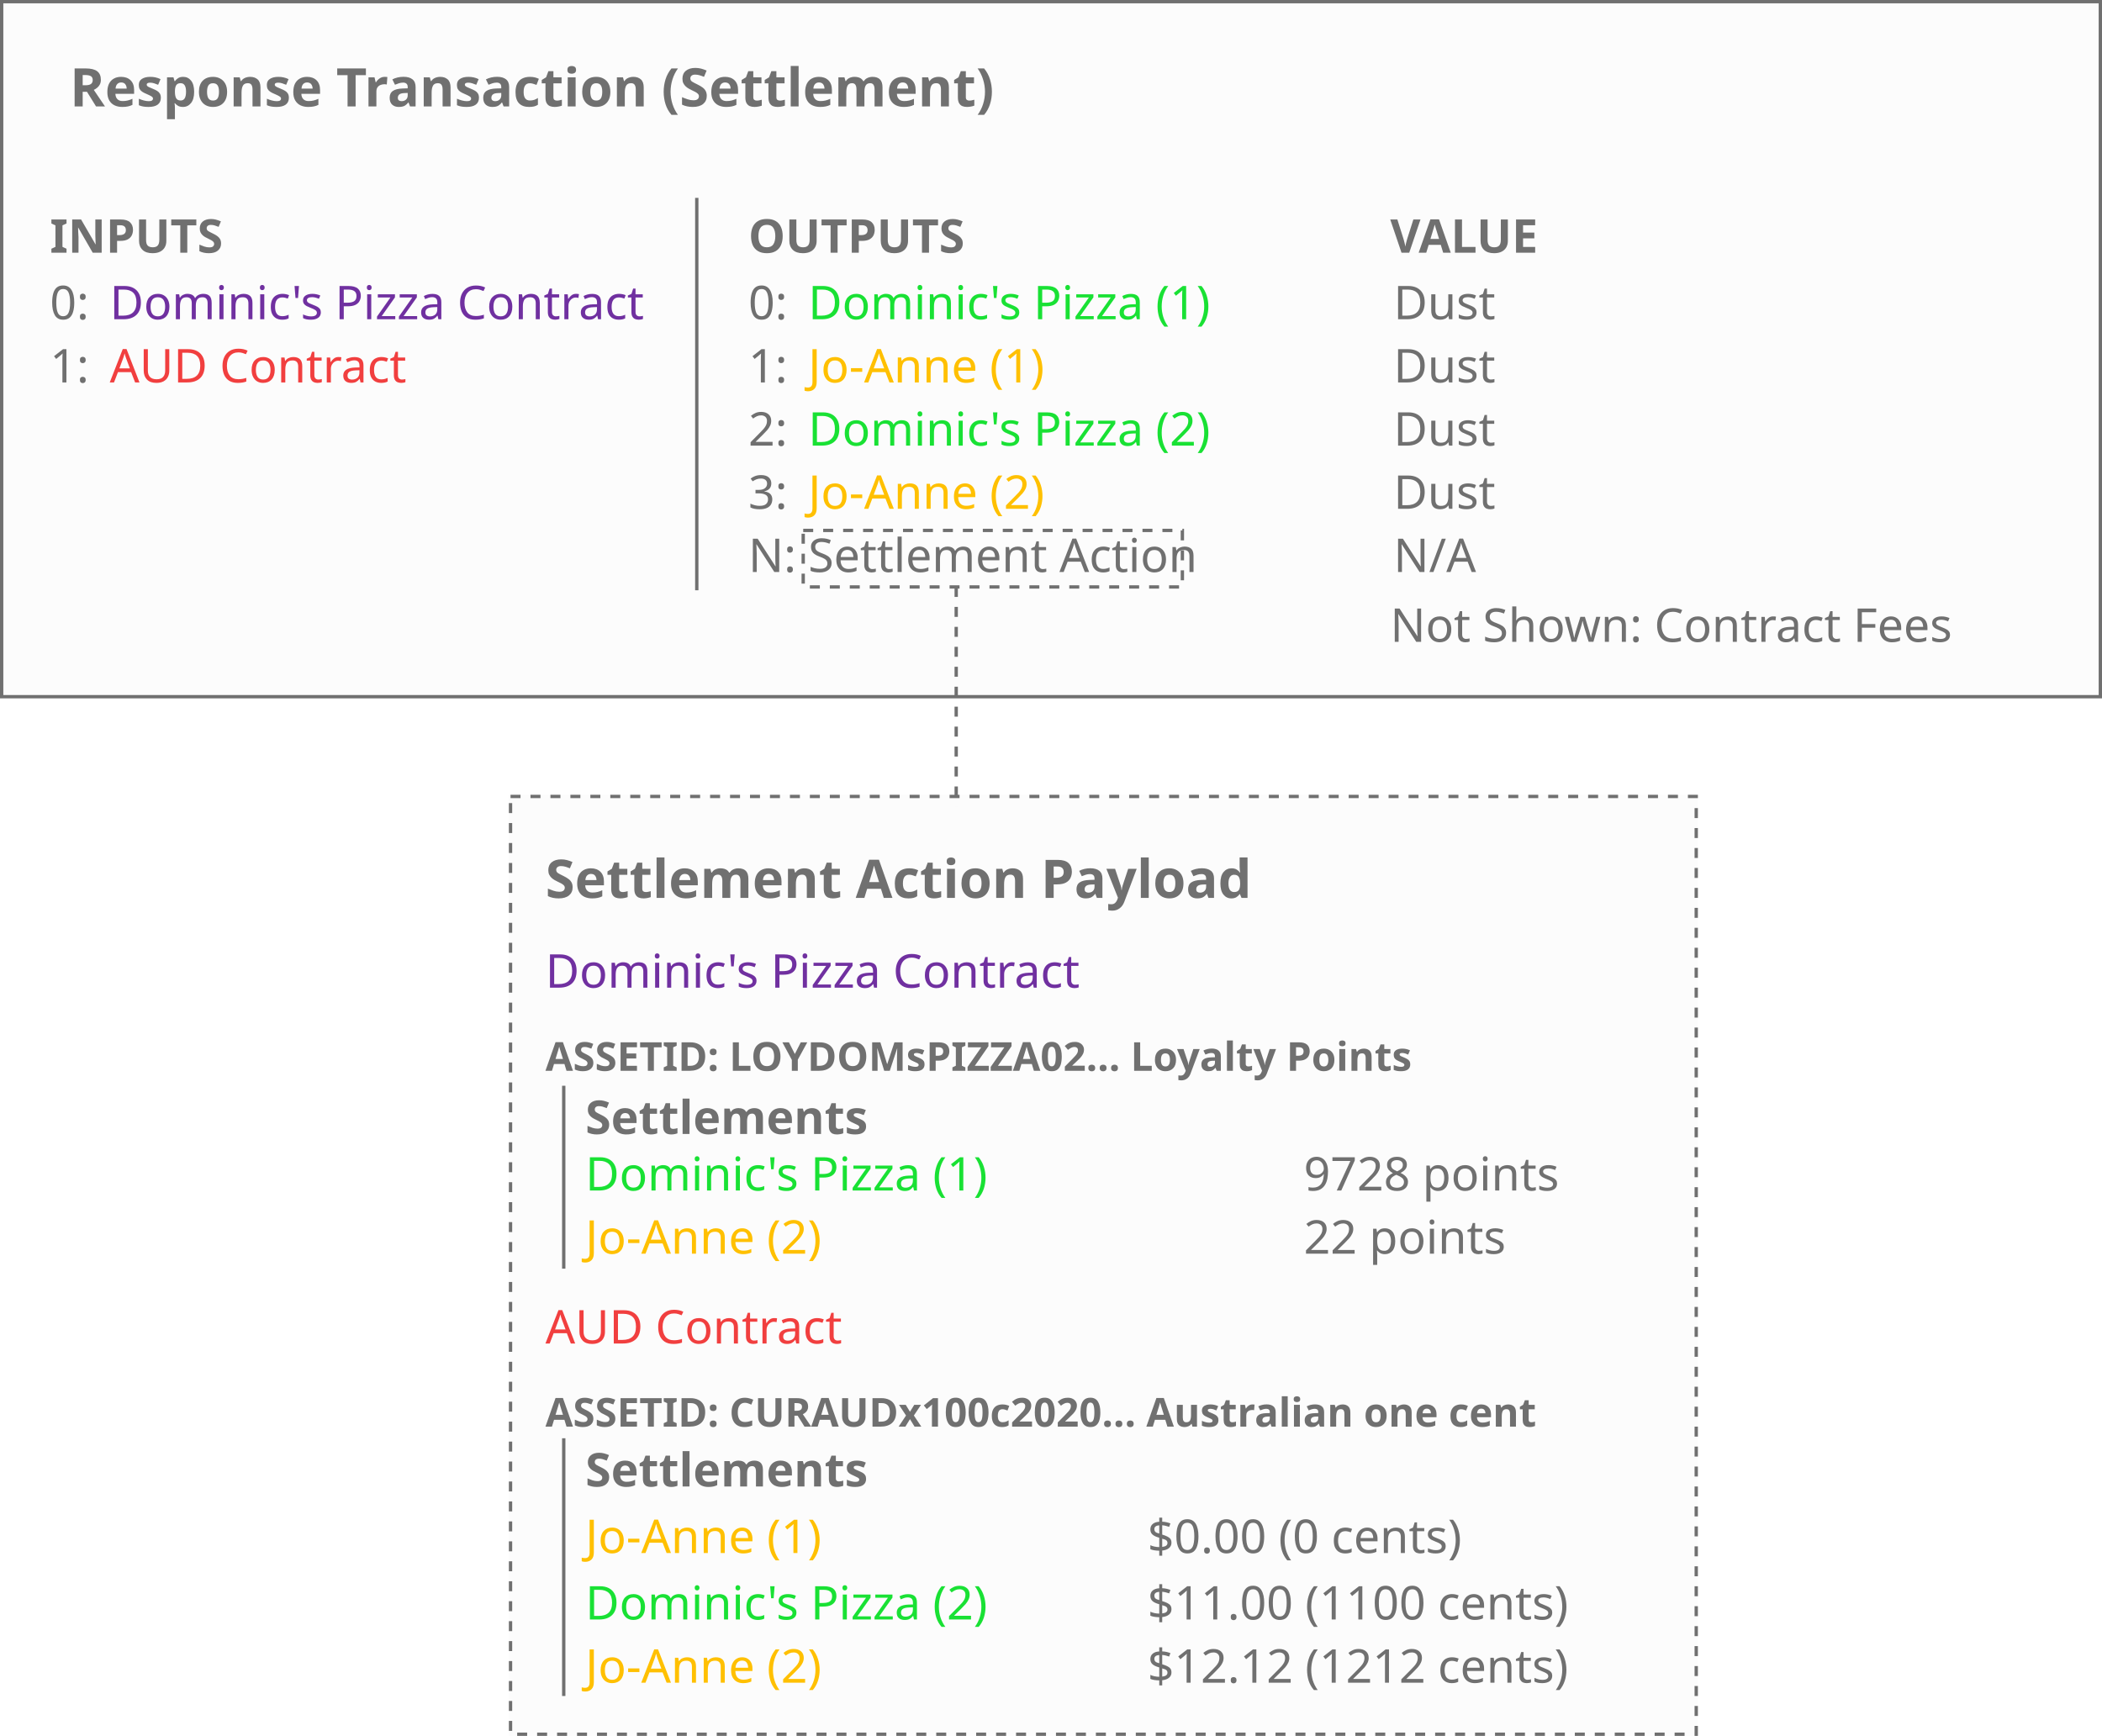
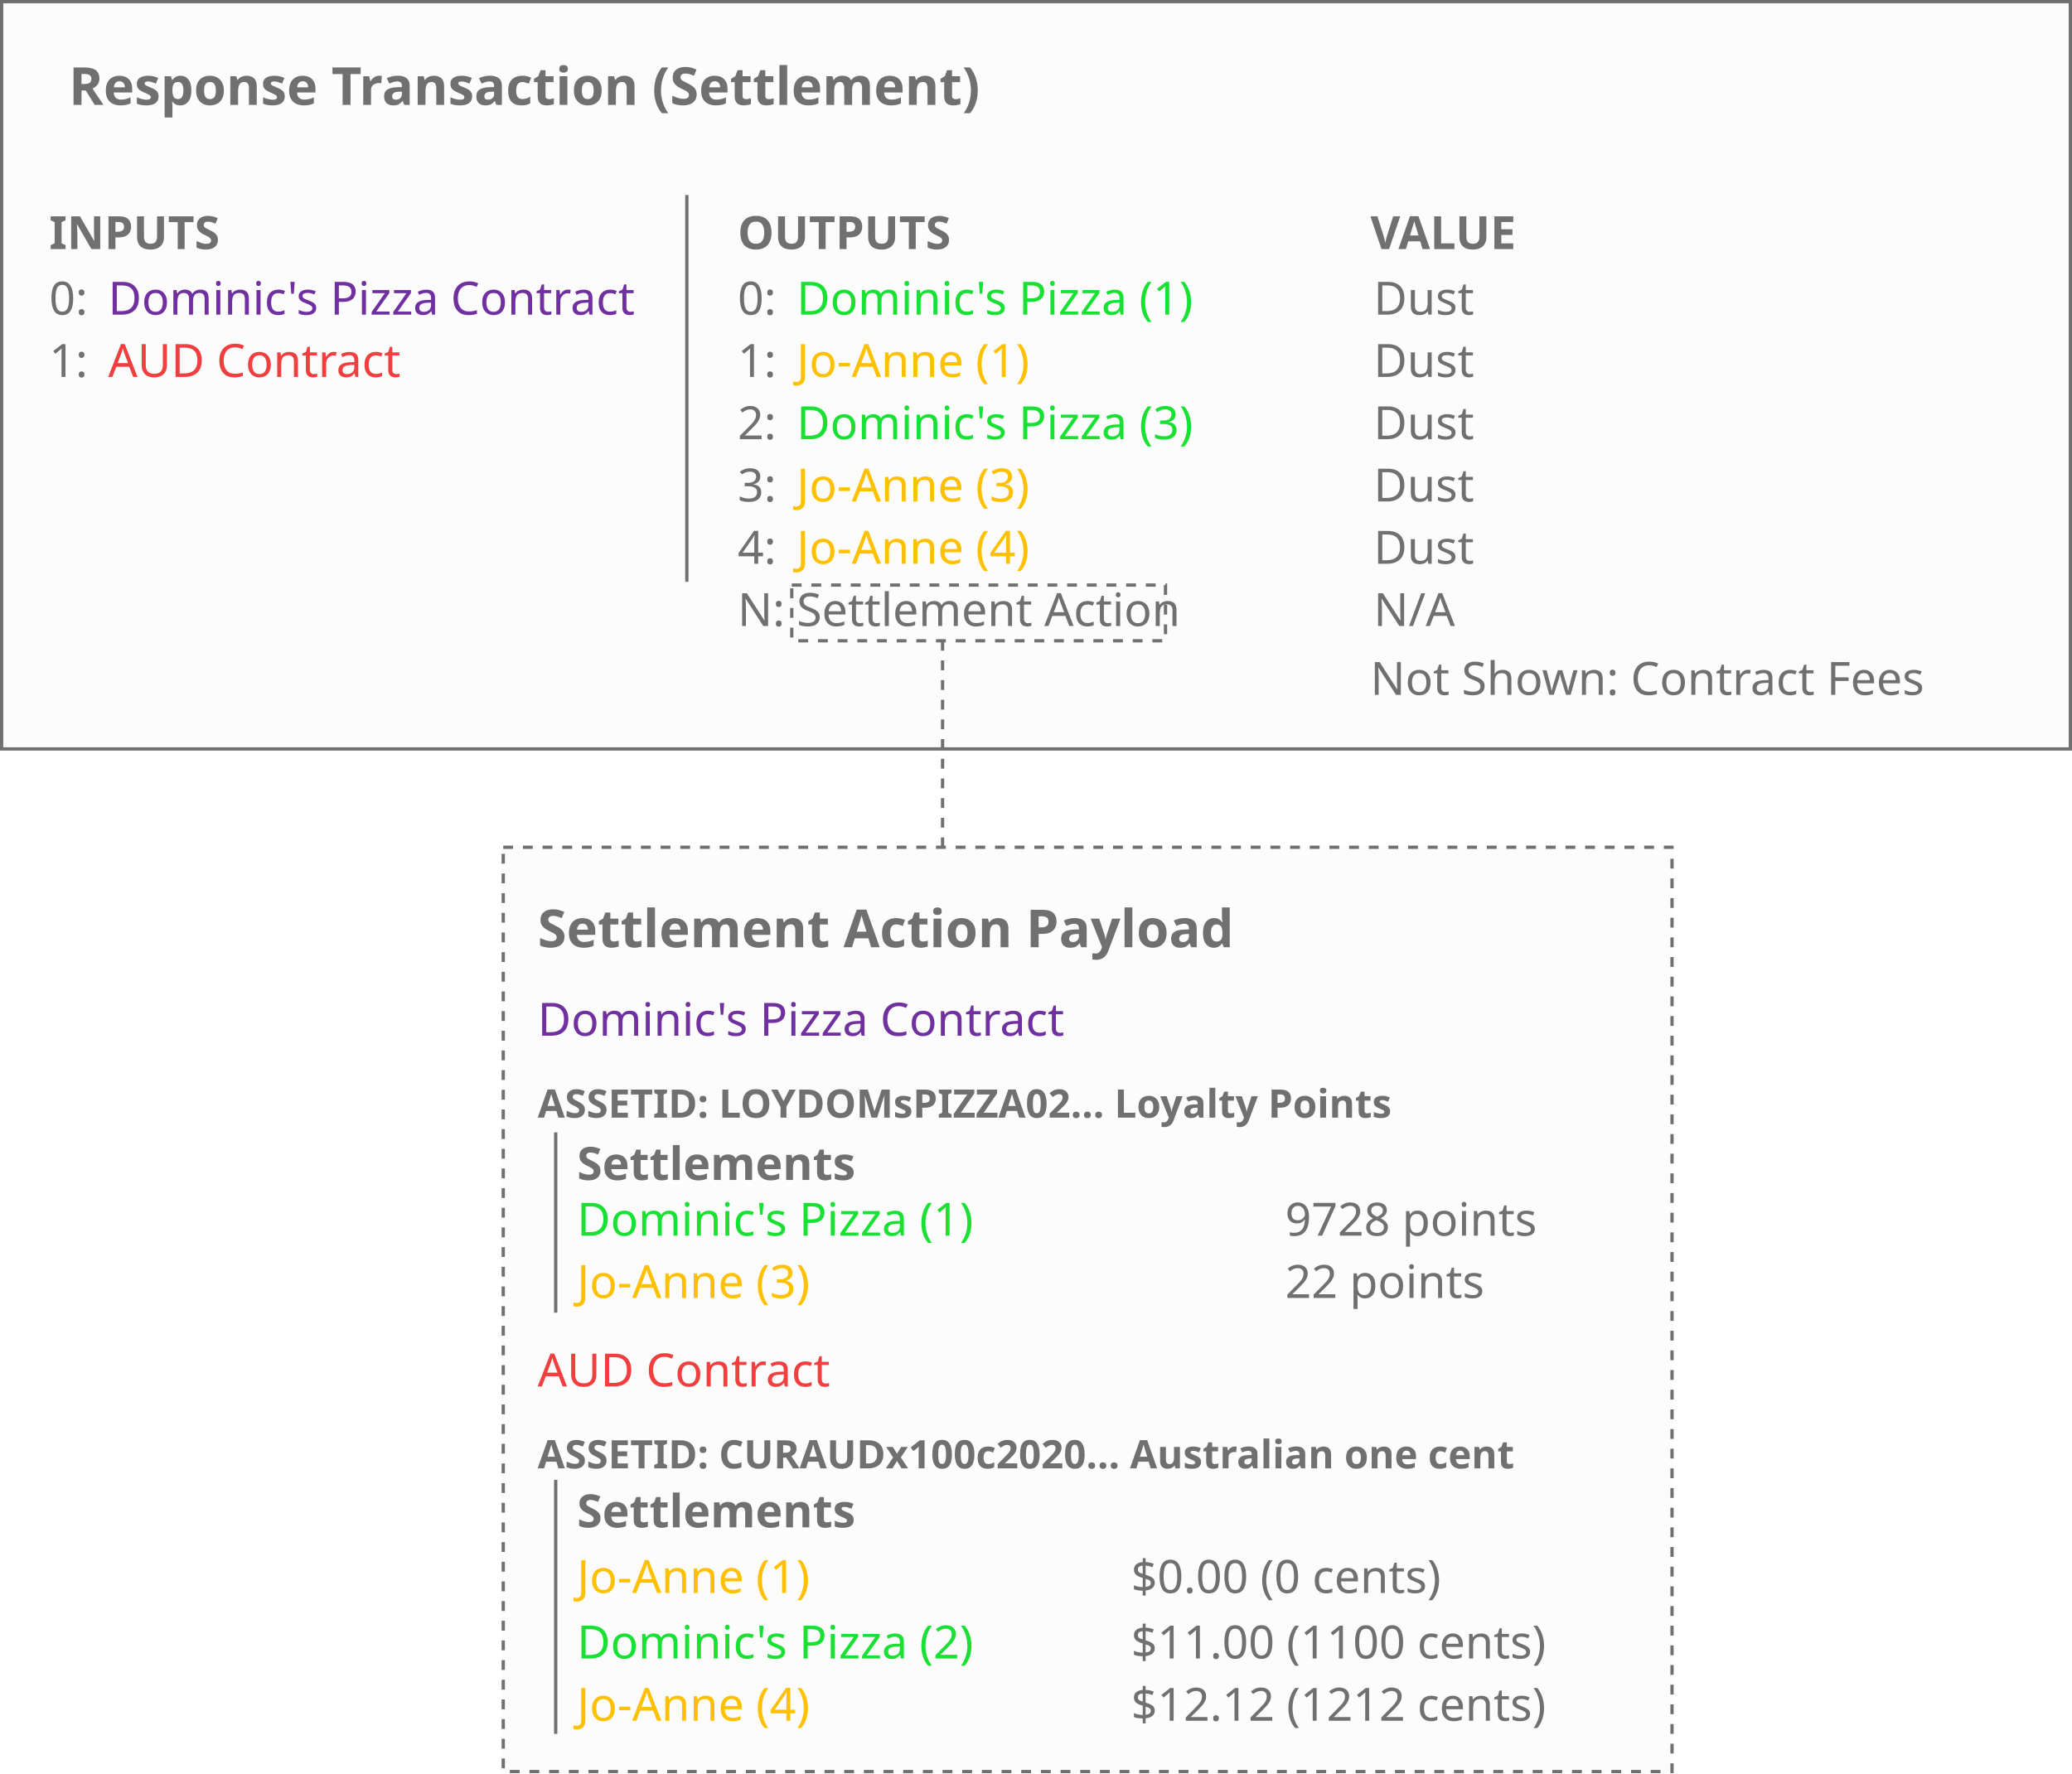
- <svg xmlns="http://www.w3.org/2000/svg" width="632" height="522" viewBox="0 0 632 522">
+ <svg xmlns="http://www.w3.org/2000/svg" width="632" height="541" viewBox="0 0 632 541">
  <g id="dominics-pizza-jo-anne-settlement" transform="translate(-7576 10701)">
-     <g id="Rectangle_249" data-name="Rectangle 249" transform="translate(7729 -10462)" fill="#fcfcfc" stroke="#707070" stroke-width="1" stroke-dasharray="3">
+     <g id="Rectangle_249" data-name="Rectangle 249" transform="translate(7729 -10443)" fill="#fcfcfc" stroke="#707070" stroke-width="1" stroke-dasharray="3">
      <rect width="357.499" height="283" stroke="none" />
      <rect x="0.5" y="0.5" width="356.499" height="282" fill="none" />
    </g>
-     <text id="_0.00_0_cents_" data-name="$0.00 (0 cents)" transform="translate(7921 -10234)" fill="#707070" font-size="14" font-family="SegoeUI, Segoe UI">
+     <text id="_0.00_0_cents_" data-name="$0.00 (0 cents)" transform="translate(7921 -10215)" fill="#707070" font-size="14" font-family="SegoeUI, Segoe UI">
      <tspan x="0" y="0">$0.00 (0 cents)</tspan>
    </text>
    <g id="Rectangle_248" data-name="Rectangle 248" transform="translate(7576 -10701)" fill="#fcfcfc" stroke="#707070" stroke-width="1">
-       <rect width="632" height="210" stroke="none" />
-       <rect x="0.5" y="0.5" width="631" height="209" fill="none" />
+       <rect width="632" height="229" stroke="none" />
+       <rect x="0.5" y="0.5" width="631" height="228" fill="none" />
    </g>
    <text id="Response_Transaction_Settlement_" data-name="Response Transaction (Settlement)" transform="translate(7597 -10669)" fill="#707070" font-size="16" font-family="SegoeUI-Semibold, Segoe UI" font-weight="600">
      <tspan x="0" y="0">Response Transaction (Settlement)</tspan>
    </text>
    <line id="Line_294" data-name="Line 294" y2="118" transform="translate(7785.5 -10641.5)" fill="none" stroke="#707070" stroke-width="1" />
    <text id="INPUTS" transform="translate(7591 -10640)" fill="#707070" font-size="14" font-family="SegoeUI-Bold, Segoe UI" font-weight="700">
      <tspan x="0" y="15">INPUTS</tspan>
    </text>
    <text id="OUTPUTS_" data-name="OUTPUTS " transform="translate(7801 -10640)" fill="#707070" font-size="14" font-family="SegoeUI-Bold, Segoe UI" font-weight="700">
      <tspan x="0" y="15">OUTPUTS </tspan>
    </text>
    <text id="_0:_" data-name="0: " transform="translate(7591 -10605)" fill="#707070" font-size="14" font-family="SegoeUI, Segoe UI">
      <tspan x="0" y="0">0: </tspan>
    </text>
    <text id="VALUE" transform="translate(7994 -10640)" fill="#707070" font-size="14" font-family="SegoeUI-Bold, Segoe UI" font-weight="700">
      <tspan x="0" y="15">VALUE</tspan>
    </text>
-     <text id="Settlement_Action_Payload" data-name="Settlement Action Payload" transform="translate(7740 -10431)" fill="#707070" font-size="16" font-family="SegoeUI-Semibold, Segoe UI" font-weight="600">
+     <text id="Settlement_Action_Payload" data-name="Settlement Action Payload" transform="translate(7740 -10412)" fill="#707070" font-size="16" font-family="SegoeUI-Semibold, Segoe UI" font-weight="600">
      <tspan x="0" y="0">Settlement Action Payload</tspan>
    </text>
-     <line id="Line_296" data-name="Line 296" y2="66" transform="translate(7863.5 -10524.5)" fill="none" stroke="#707070" stroke-width="1" stroke-dasharray="3" />
+     <line id="Line_296" data-name="Line 296" y2="66" transform="translate(7863.5 -10505.5)" fill="none" stroke="#707070" stroke-width="1" stroke-dasharray="3" />
    <text id="_1:_" data-name="1: " transform="translate(7591 -10586)" fill="#707070" font-size="14" font-family="SegoeUI, Segoe UI">
      <tspan x="0" y="0">1: </tspan>
    </text>
    <text id="AUD_Contract" data-name="AUD Contract" transform="translate(7609 -10586)" fill="#f13f3f" font-size="14" font-family="SegoeUI, Segoe UI">
      <tspan x="0" y="0">AUD Contract</tspan>
    </text>
    <text id="_0:_2" data-name="0: " transform="translate(7801 -10605)" fill="#707070" font-size="14" font-family="SegoeUI, Segoe UI">
      <tspan x="0" y="0">0: </tspan>
    </text>
    <text id="_1:_2" data-name="1: " transform="translate(7801 -10586)" fill="#707070" font-size="14" font-family="SegoeUI, Segoe UI">
      <tspan x="0" y="0">1: </tspan>
    </text>
    <text id="Dust" transform="translate(7995 -10605)" fill="#707070" font-size="14" font-family="SegoeUI, Segoe UI">
      <tspan x="0" y="0">Dust</tspan>
    </text>
    <text id="Dust-2" data-name="Dust" transform="translate(7995 -10586)" fill="#707070" font-size="14" font-family="SegoeUI, Segoe UI">
      <tspan x="0" y="0">Dust</tspan>
    </text>
    <text id="_2:_" data-name="2: " transform="translate(7801 -10567)" fill="#707070" font-size="14" font-family="SegoeUI, Segoe UI">
      <tspan x="0" y="0">2: </tspan>
    </text>
    <text id="Dominic_s_Pizza_1_" data-name="Dominic's Pizza (1)" transform="translate(7819 -10605)" fill="#19e134" font-size="14" font-family="SegoeUI, Segoe UI">
      <tspan x="0" y="0">Dominic's Pizza (1)</tspan>
    </text>
    <text id="_3:_" data-name="3: " transform="translate(7801 -10548)" fill="#707070" font-size="14" font-family="SegoeUI, Segoe UI">
      <tspan x="0" y="0">3: </tspan>
    </text>
    <text id="Jo-Anne_1_" data-name="Jo-Anne (1)" transform="translate(7819 -10586)" fill="#ffc000" font-size="14" font-family="SegoeUI, Segoe UI">
      <tspan x="0" y="0">Jo-Anne (1)</tspan>
    </text>
-     <text id="Jo-Anne_2_" data-name="Jo-Anne (2)" transform="translate(7819 -10548)" fill="#ffc000" font-size="14" font-family="SegoeUI, Segoe UI">
-       <tspan x="0" y="0">Jo-Anne (2)</tspan>
+     <text id="Jo-Anne_3_" data-name="Jo-Anne (3)" transform="translate(7819 -10548)" fill="#ffc000" font-size="14" font-family="SegoeUI, Segoe UI">
+       <tspan x="0" y="0">Jo-Anne (3)</tspan>
    </text>
-     <text id="Dominic_s_Pizza_2_" data-name="Dominic's Pizza (2)" transform="translate(7819 -10567)" fill="#19e134" font-size="14" font-family="SegoeUI, Segoe UI">
-       <tspan x="0" y="0">Dominic's Pizza (2)</tspan>
+     <text id="Dominic_s_Pizza_3_" data-name="Dominic's Pizza (3)" transform="translate(7819 -10567)" fill="#19e134" font-size="14" font-family="SegoeUI, Segoe UI">
+       <tspan x="0" y="0">Dominic's Pizza (3)</tspan>
    </text>
    <text id="Dust_" data-name="Dust " transform="translate(7995 -10567)" fill="#707070" font-size="14" font-family="SegoeUI, Segoe UI">
      <tspan x="0" y="0">Dust </tspan>
    </text>
    <text id="Dust_2" data-name="Dust " transform="translate(7995 -10548)" fill="#707070" font-size="14" font-family="SegoeUI, Segoe UI">
      <tspan x="0" y="0">Dust </tspan>
    </text>
-     <text id="Jo-Anne_2_2" data-name="Jo-Anne (2)" transform="translate(7752 -10324)" fill="#ffc000" font-size="14" font-family="SegoeUI, Segoe UI">
-       <tspan x="0" y="0">Jo-Anne (2)</tspan>
+     <text id="Jo-Anne_3_2" data-name="Jo-Anne (3)" transform="translate(7752 -10305)" fill="#ffc000" font-size="14" font-family="SegoeUI, Segoe UI">
+       <tspan x="0" y="0">Jo-Anne (3)</tspan>
    </text>
    <text id="Dominic_s_Pizza_Contract" data-name="Dominic's Pizza Contract" transform="translate(7609 -10605)" fill="#7030a0" font-size="14" font-family="SegoeUI, Segoe UI">
      <tspan x="0" y="0">Dominic's Pizza Contract</tspan>
    </text>
-     <g id="Rectangle_250" data-name="Rectangle 250" transform="translate(7817 -10542)" fill="none" stroke="#707070" stroke-width="1" stroke-dasharray="3">
+     <g id="Rectangle_250" data-name="Rectangle 250" transform="translate(7817 -10523)" fill="none" stroke="#707070" stroke-width="1" stroke-dasharray="3">
      <rect width="115" height="18" stroke="none" />
      <rect x="0.5" y="0.5" width="114" height="17" fill="none" />
    </g>
-     <text id="N:_" data-name="N: " transform="translate(7801 -10529)" fill="#707070" font-size="14" font-family="SegoeUI, Segoe UI">
+     <text id="N:_" data-name="N: " transform="translate(7801 -10510)" fill="#707070" font-size="14" font-family="SegoeUI, Segoe UI">
      <tspan x="0" y="0">N: </tspan>
    </text>
-     <text id="Settlement_Action" data-name="Settlement Action" transform="translate(7819 -10529)" fill="#707070" font-size="14" font-family="SegoeUI, Segoe UI">
+     <text id="Settlement_Action" data-name="Settlement Action" transform="translate(7819 -10510)" fill="#707070" font-size="14" font-family="SegoeUI, Segoe UI">
      <tspan x="0" y="0">Settlement Action</tspan>
    </text>
-     <text id="N_A" data-name="N/A" transform="translate(7995 -10529)" fill="#707070" font-size="14" font-family="SegoeUI, Segoe UI">
+     <text id="N_A" data-name="N/A" transform="translate(7995 -10510)" fill="#707070" font-size="14" font-family="SegoeUI, Segoe UI">
      <tspan x="0" y="0">N/A</tspan>
    </text>
-     <text id="Not_Shown:_Contract_Fees" data-name="Not Shown: Contract Fees" transform="translate(7994 -10508)" fill="#707070" font-size="14" font-family="SegoeUI, Segoe UI">
+     <text id="Not_Shown:_Contract_Fees" data-name="Not Shown: Contract Fees" transform="translate(7994 -10489)" fill="#707070" font-size="14" font-family="SegoeUI, Segoe UI">
      <tspan x="0" y="0">Not Shown: Contract Fees</tspan>
    </text>
-     <text id="Dominic_s_Pizza_Contract-2" data-name="Dominic's Pizza Contract" transform="translate(7740 -10404)" fill="#7030a0" font-size="14" font-family="SegoeUI, Segoe UI">
+     <text id="Dominic_s_Pizza_Contract-2" data-name="Dominic's Pizza Contract" transform="translate(7740 -10385)" fill="#7030a0" font-size="14" font-family="SegoeUI, Segoe UI">
      <tspan x="0" y="0">Dominic's Pizza Contract</tspan>
    </text>
-     <text id="ASSETID:_LOYDOMsPIZZA02..._Loyalty_Points" data-name="ASSETID: LOYDOMsPIZZA02... Loyalty Points" transform="translate(7740 -10392)" fill="#707070" font-size="12" font-family="SegoeUI-Bold, Segoe UI" font-weight="700">
+     <text id="ASSETID:_LOYDOMsPIZZA02..._Loyalty_Points" data-name="ASSETID: LOYDOMsPIZZA02... Loyalty Points" transform="translate(7740 -10373)" fill="#707070" font-size="12" font-family="SegoeUI-Bold, Segoe UI" font-weight="700">
      <tspan x="0" y="13">ASSETID: LOYDOMsPIZZA02... Loyalty Points</tspan>
    </text>
-     <text id="Settlements" transform="translate(7752 -10360)" fill="#707070" font-size="14" font-family="SegoeUI-Bold, Segoe UI" font-weight="700">
+     <text id="Settlements" transform="translate(7752 -10341)" fill="#707070" font-size="14" font-family="SegoeUI-Bold, Segoe UI" font-weight="700">
      <tspan x="0" y="0">Settlements</tspan>
    </text>
-     <text id="_22_points" data-name="22 points" transform="translate(7968 -10324)" fill="#707070" font-size="14" font-family="SegoeUI, Segoe UI">
+     <text id="_22_points" data-name="22 points" transform="translate(7968 -10305)" fill="#707070" font-size="14" font-family="SegoeUI, Segoe UI">
      <tspan x="0" y="0">22 points</tspan>
    </text>
-     <text id="_9728_points" data-name="9728 points" transform="translate(7968 -10343)" fill="#707070" font-size="14" font-family="SegoeUI, Segoe UI">
+     <text id="_9728_points" data-name="9728 points" transform="translate(7968 -10324)" fill="#707070" font-size="14" font-family="SegoeUI, Segoe UI">
      <tspan x="0" y="0">9728 points</tspan>
    </text>
-     <text id="Dominic_s_Pizza_1_2" data-name="Dominic's Pizza (1)" transform="translate(7752 -10343)" fill="#19e134" font-size="14" font-family="SegoeUI, Segoe UI">
+     <text id="Dominic_s_Pizza_1_2" data-name="Dominic's Pizza (1)" transform="translate(7752 -10324)" fill="#19e134" font-size="14" font-family="SegoeUI, Segoe UI">
      <tspan x="0" y="0">Dominic's Pizza (1)</tspan>
    </text>
-     <line id="Line_297" data-name="Line 297" y2="55" transform="translate(7745.5 -10374.5)" fill="none" stroke="#707070" stroke-width="1" />
-     <text id="AUD_Contract_" data-name="AUD Contract " transform="translate(7740 -10297)" fill="#f13f3f" font-size="14" font-family="SegoeUI, Segoe UI">
+     <line id="Line_297" data-name="Line 297" y2="55" transform="translate(7745.5 -10355.5)" fill="none" stroke="#707070" stroke-width="1" />
+     <text id="AUD_Contract_" data-name="AUD Contract " transform="translate(7740 -10278)" fill="#f13f3f" font-size="14" font-family="SegoeUI, Segoe UI">
      <tspan x="0" y="0">AUD Contract </tspan>
    </text>
-     <text id="ASSETID:_CURAUDx100c2020..._Australian_one_cent" data-name="ASSETID: CURAUDx100c2020... Australian one cent" transform="translate(7740 -10285)" fill="#707070" font-size="12" font-family="SegoeUI-Bold, Segoe UI" font-weight="700">
+     <text id="ASSETID:_CURAUDx100c2020..._Australian_one_cent" data-name="ASSETID: CURAUDx100c2020... Australian one cent" transform="translate(7740 -10266)" fill="#707070" font-size="12" font-family="SegoeUI-Bold, Segoe UI" font-weight="700">
      <tspan x="0" y="13">ASSETID: CURAUDx100c2020... Australian one cent</tspan>
    </text>
-     <text id="Settlements-2" data-name="Settlements" transform="translate(7752 -10254)" fill="#707070" font-size="14" font-family="SegoeUI-Bold, Segoe UI" font-weight="700">
+     <text id="Settlements-2" data-name="Settlements" transform="translate(7752 -10235)" fill="#707070" font-size="14" font-family="SegoeUI-Bold, Segoe UI" font-weight="700">
      <tspan x="0" y="0">Settlements</tspan>
    </text>
-     <path id="Path_194" data-name="Path 194" d="M0,0V77.5" transform="translate(7745.5 -10268.5)" fill="none" stroke="#707070" stroke-width="1" />
-     <text id="Jo-Anne_1_2" data-name="Jo-Anne (1)" transform="translate(7752 -10234)" fill="#ffc000" font-size="14" font-family="SegoeUI, Segoe UI">
+     <path id="Path_194" data-name="Path 194" d="M0,0V77.5" transform="translate(7745.5 -10249.5)" fill="none" stroke="#707070" stroke-width="1" />
+     <text id="Jo-Anne_1_2" data-name="Jo-Anne (1)" transform="translate(7752 -10215)" fill="#ffc000" font-size="14" font-family="SegoeUI, Segoe UI">
      <tspan x="0" y="0">Jo-Anne (1)</tspan>
    </text>
-     <text id="Dominic_s_Pizza_2_2" data-name="Dominic's Pizza (2)" transform="translate(7752 -10214)" fill="#19e134" font-size="14" font-family="SegoeUI, Segoe UI">
+     <text id="Dominic_s_Pizza_2_" data-name="Dominic's Pizza (2)" transform="translate(7752 -10195)" fill="#19e134" font-size="14" font-family="SegoeUI, Segoe UI">
      <tspan x="0" y="0">Dominic's Pizza (2)</tspan>
    </text>
-     <text id="_11.00_1100_cents_" data-name="$11.00 (1100 cents)" transform="translate(7921 -10214)" fill="#707070" font-size="14" font-family="SegoeUI, Segoe UI">
+     <text id="_11.00_1100_cents_" data-name="$11.00 (1100 cents)" transform="translate(7921 -10195)" fill="#707070" font-size="14" font-family="SegoeUI, Segoe UI">
      <tspan x="0" y="0">$11.00 (1100 cents)</tspan>
    </text>
-     <text id="Jo-Anne_2_3" data-name="Jo-Anne (2)" transform="translate(7752 -10195)" fill="#ffc000" font-size="14" font-family="SegoeUI, Segoe UI">
-       <tspan x="0" y="0">Jo-Anne (2)</tspan>
+     <text id="Jo-Anne_4_" data-name="Jo-Anne (4)" transform="translate(7752 -10176)" fill="#ffc000" font-size="14" font-family="SegoeUI, Segoe UI">
+       <tspan x="0" y="0">Jo-Anne (4)</tspan>
    </text>
-     <text id="_12.12_1212_cents_" data-name="$12.12 (1212 cents)" transform="translate(7921 -10195)" fill="#707070" font-size="14" font-family="SegoeUI, Segoe UI">
+     <text id="_12.12_1212_cents_" data-name="$12.12 (1212 cents)" transform="translate(7921 -10176)" fill="#707070" font-size="14" font-family="SegoeUI, Segoe UI">
      <tspan x="0" y="0">$12.12 (1212 cents)</tspan>
+     </text>
+     <text id="_4:_" data-name="4: " transform="translate(7801 -10529)" fill="#707070" font-size="14" font-family="SegoeUI, Segoe UI">
+       <tspan x="0" y="0">4: </tspan>
+     </text>
+     <text id="Jo-Anne_4_2" data-name="Jo-Anne (4)" transform="translate(7819 -10529)" fill="#ffc000" font-size="14" font-family="SegoeUI, Segoe UI">
+       <tspan x="0" y="0">Jo-Anne (4)</tspan>
+     </text>
+     <text id="Dust_3" data-name="Dust " transform="translate(7995 -10529)" fill="#707070" font-size="14" font-family="SegoeUI, Segoe UI">
+       <tspan x="0" y="0">Dust </tspan>
    </text>
  </g>
</svg>
